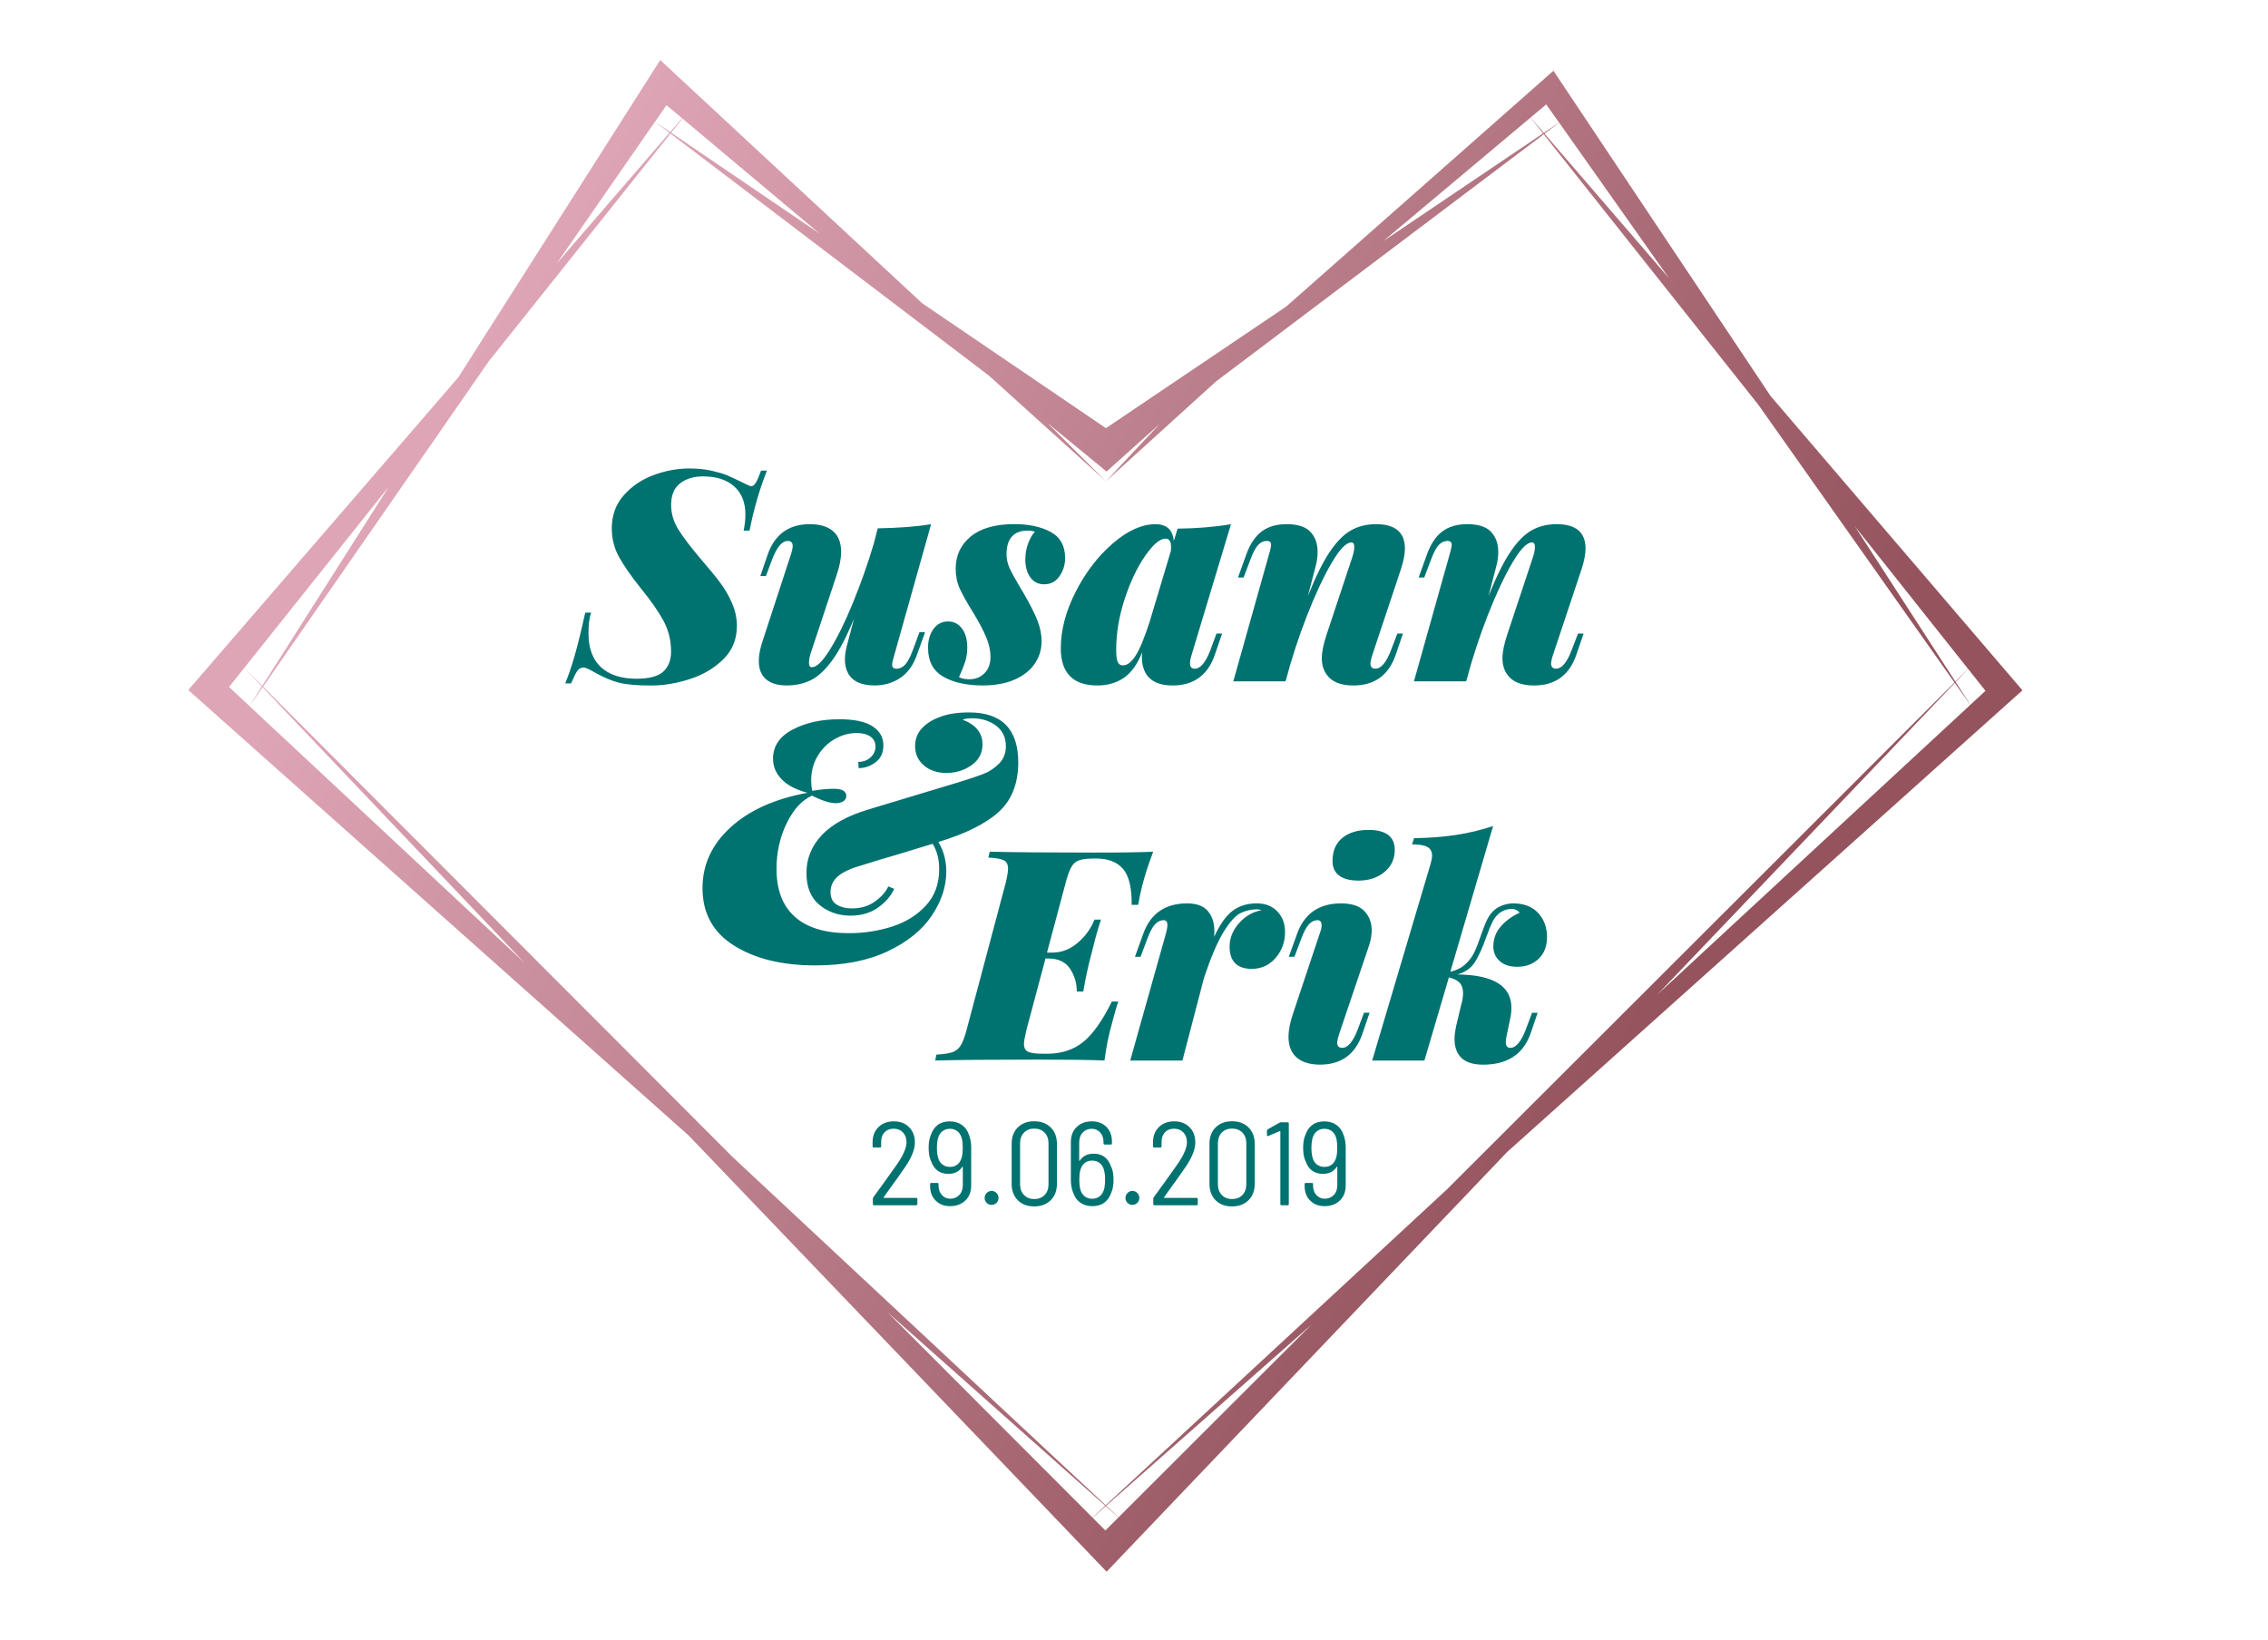
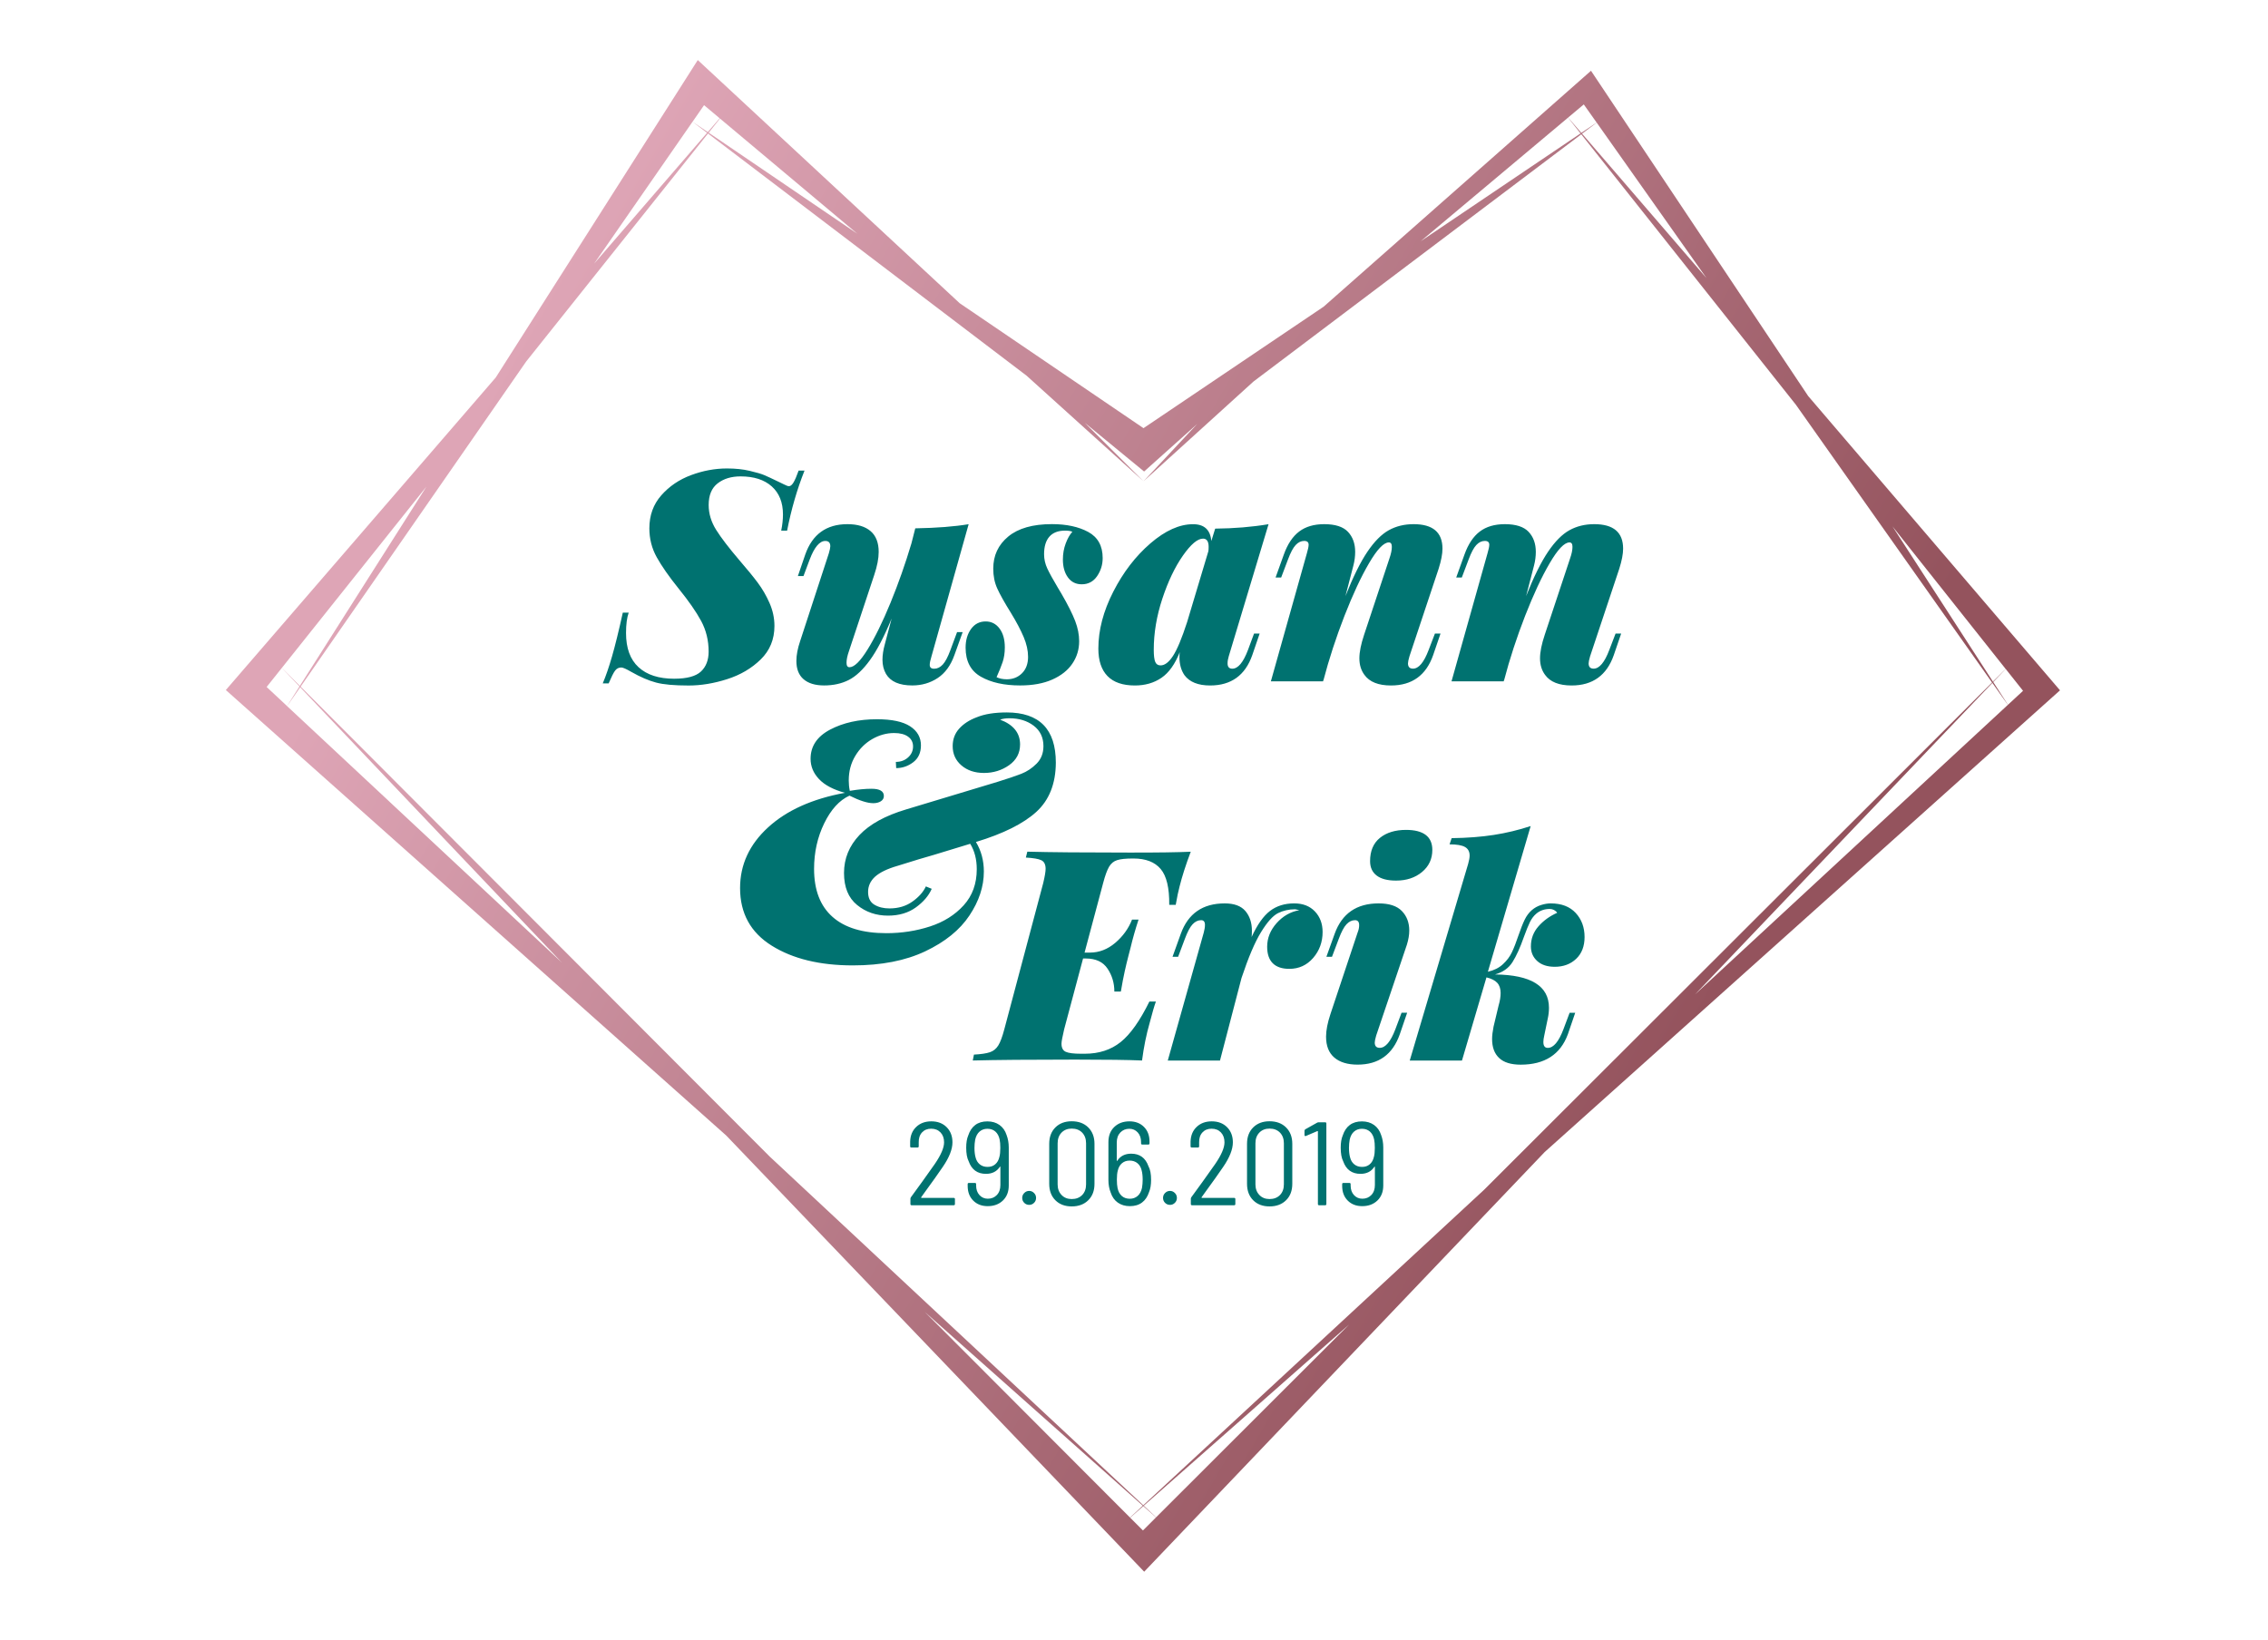
- <svg xmlns="http://www.w3.org/2000/svg" id="Layer_1" viewBox="0 0 603.78 436.54">
+ <svg xmlns="http://www.w3.org/2000/svg" id="Layer_1" viewBox="-10 0 603.78 436.54">
  <path fill="#007270" d="M232.37 320.57v-1.39c0-.13.04-.26.13-.41 1.89-2.57 4.01-5.51 6.34-8.83 1.66-2.42 2.49-4.35 2.49-5.8 0-1.09-.32-1.97-.95-2.63-.63-.66-1.46-.99-2.49-.99-1.01 0-1.82.33-2.43.99-.61.66-.9 1.54-.88 2.63v1.07c0 .21-.11.32-.32.32h-1.64c-.21 0-.32-.1-.32-.32v-1.26c.04-1.62.58-2.92 1.62-3.91 1.04-.99 2.38-1.48 4.02-1.48 1.68 0 3.04.52 4.07 1.55 1.03 1.03 1.55 2.38 1.55 4.04 0 1.85-.86 4.04-2.59 6.56-1.11 1.64-2.73 3.92-4.86 6.84l-.88 1.23c-.04.11-.01.16.09.16h8.58c.21 0 .32.11.32.32v1.32c0 .21-.11.32-.32.32h-11.23c-.2-.01-.3-.11-.3-.33m26.18-15.04v10.09c0 1.68-.52 3.02-1.56 4.02-1.04 1-2.39 1.5-4.05 1.5-1.58 0-2.86-.49-3.85-1.48-.99-.99-1.48-2.29-1.48-3.91v-.47c0-.21.1-.32.32-.32h1.61c.21 0 .32.11.32.32v.35c0 1.05.29 1.9.88 2.55.59.65 1.34.98 2.24.98.97 0 1.77-.33 2.4-.99.63-.66.94-1.55.94-2.67v-4.79c0-.06-.02-.1-.06-.11-.04-.01-.07.02-.09.08-.82 1.24-2.05 1.86-3.69 1.86-2.27 0-3.81-1.11-4.6-3.34-.44-.86-.66-2.07-.66-3.63 0-1.32.18-2.41.54-3.25.4-1.22 1.02-2.15 1.87-2.79.85-.64 1.93-.96 3.23-.96 1.26 0 2.33.32 3.22.95.88.63 1.52 1.52 1.89 2.68.37.98.58 2.09.58 3.33m-3.6 4.46c.55-.47.91-1.12 1.1-1.94.17-.59.25-1.4.25-2.43 0-.92-.06-1.68-.19-2.27-.19-.88-.56-1.57-1.12-2.07-.56-.49-1.26-.74-2.13-.74-.82 0-1.51.25-2.08.74-.57.49-.96 1.21-1.17 2.16-.13.72-.19 1.44-.19 2.18 0 .95.09 1.78.28 2.49.19.8.56 1.43 1.12 1.89.56.46 1.25.69 2.06.69.84.01 1.52-.22 2.07-.7m7.72 10.27c-.36-.36-.54-.8-.54-1.32 0-.5.18-.94.55-1.31.37-.37.8-.55 1.31-.55.48 0 .91.18 1.28.55.37.37.55.8.55 1.31 0 .53-.18.97-.54 1.32-.36.36-.79.54-1.29.54-.52 0-.96-.18-1.32-.54m8.29-.69c-1.09-1.09-1.64-2.55-1.64-4.38v-10.66c0-1.81.55-3.26 1.64-4.35 1.09-1.09 2.55-1.64 4.35-1.64 1.83 0 3.3.55 4.4 1.64 1.1 1.09 1.66 2.55 1.66 4.35v10.66c0 1.83-.55 3.29-1.66 4.38-1.1 1.09-2.57 1.64-4.4 1.64-1.81 0-3.26-.55-4.35-1.64m7.13-1.39c.69-.71 1.04-1.66 1.04-2.84V304.4c0-1.18-.35-2.12-1.04-2.84-.69-.71-1.62-1.07-2.78-1.07-1.11 0-2.02.36-2.71 1.07-.69.72-1.04 1.66-1.04 2.84v10.94c0 1.16.35 2.1 1.04 2.82.69.73 1.6 1.09 2.71 1.09 1.16 0 2.08-.36 2.78-1.07m18.35-4.04c0 1.32-.18 2.41-.54 3.25-.4 1.22-1.02 2.15-1.88 2.79-.85.64-1.93.96-3.23.96-1.26 0-2.33-.32-3.22-.95s-1.51-1.52-1.89-2.68c-.4-.99-.6-2.1-.6-3.34v-10.09c0-1.68.52-3.02 1.56-4.02 1.04-1 2.39-1.5 4.05-1.5 1.58 0 2.86.49 3.85 1.48s1.48 2.29 1.48 3.91v.47c0 .21-.11.32-.32.32h-1.61c-.21 0-.32-.11-.32-.32v-.35c0-1.05-.29-1.9-.88-2.55-.59-.65-1.34-.98-2.24-.98-.97 0-1.77.33-2.4.99-.63.66-.95 1.55-.95 2.67v4.8c0 .06.02.1.06.11.04.01.07-.02.09-.08.82-1.24 2.05-1.86 3.69-1.86 2.27 0 3.81 1.11 4.6 3.34.48.87.7 2.07.7 3.63m-2.24-.06c0-.95-.09-1.78-.28-2.49-.19-.8-.56-1.43-1.12-1.89-.56-.46-1.25-.69-2.07-.69-.82 0-1.5.24-2.05.71-.55.47-.91 1.12-1.1 1.94-.17.59-.25 1.4-.25 2.43 0 .9.06 1.66.19 2.27.19.88.56 1.57 1.12 2.07.56.49 1.27.74 2.13.74.82 0 1.51-.25 2.08-.74.57-.49.96-1.21 1.17-2.16.12-.73.18-1.46.18-2.19m5.96 6.18c-.36-.36-.54-.8-.54-1.32 0-.5.18-.94.55-1.31.37-.37.8-.55 1.31-.55.48 0 .91.18 1.28.55.37.37.55.8.55 1.31 0 .53-.18.97-.54 1.32-.36.36-.79.54-1.29.54-.52 0-.96-.18-1.32-.54m6.86.31v-1.39c0-.13.04-.26.13-.41 1.89-2.57 4.01-5.51 6.34-8.83 1.66-2.42 2.49-4.35 2.49-5.8 0-1.09-.32-1.97-.95-2.63-.63-.66-1.46-.99-2.49-.99-1.01 0-1.82.33-2.43.99-.61.66-.9 1.54-.88 2.63v1.07c0 .21-.11.32-.32.32h-1.64c-.21 0-.32-.1-.32-.32v-1.26c.04-1.62.58-2.92 1.62-3.91 1.04-.99 2.38-1.48 4.02-1.48 1.68 0 3.04.52 4.07 1.55 1.03 1.03 1.55 2.38 1.55 4.04 0 1.85-.86 4.04-2.59 6.56-1.11 1.64-2.73 3.92-4.86 6.84l-.88 1.23c-.04.11-.01.16.09.16h8.58c.21 0 .32.11.32.32v1.32c0 .21-.11.32-.32.32h-11.23c-.2-.01-.3-.11-.3-.33m16.6-1c-1.09-1.09-1.64-2.55-1.64-4.38v-10.66c0-1.81.55-3.26 1.64-4.35 1.09-1.09 2.55-1.64 4.35-1.64 1.83 0 3.3.55 4.4 1.64 1.1 1.09 1.66 2.55 1.66 4.35v10.66c0 1.83-.55 3.29-1.66 4.38-1.1 1.09-2.57 1.64-4.4 1.64-1.81 0-3.26-.55-4.35-1.64m7.13-1.39c.69-.71 1.04-1.66 1.04-2.84V304.4c0-1.18-.35-2.12-1.04-2.84-.69-.71-1.62-1.07-2.78-1.07-1.11 0-2.02.36-2.71 1.07-.69.72-1.04 1.66-1.04 2.84v10.94c0 1.16.35 2.1 1.04 2.82.69.73 1.6 1.09 2.71 1.09 1.16 0 2.08-.36 2.78-1.07m10.33-19.37h1.7c.21 0 .32.11.32.32v21.45c0 .21-.11.32-.32.32h-1.61c-.21 0-.32-.1-.32-.32v-19.33c0-.04-.01-.07-.05-.09-.03-.02-.07-.02-.11 0l-3.03 1.29-.13.03c-.17 0-.25-.09-.25-.28v-1.14c0-.15.07-.27.22-.38l3.15-1.77c.12-.07.26-.1.43-.1m17.17 6.72v10.09c0 1.68-.52 3.02-1.56 4.02-1.04 1-2.39 1.5-4.05 1.5-1.58 0-2.86-.49-3.85-1.48-.99-.99-1.48-2.29-1.48-3.91v-.47c0-.21.1-.32.32-.32h1.61c.21 0 .32.11.32.32v.35c0 1.05.29 1.9.88 2.55.59.65 1.34.98 2.24.98.97 0 1.77-.33 2.4-.99.63-.66.94-1.55.94-2.67v-4.79c0-.06-.02-.1-.06-.11-.04-.01-.07.02-.09.08-.82 1.24-2.05 1.86-3.69 1.86-2.27 0-3.81-1.11-4.6-3.34-.44-.86-.66-2.07-.66-3.63 0-1.32.18-2.41.54-3.25.4-1.22 1.02-2.15 1.88-2.79.85-.64 1.93-.96 3.23-.96 1.26 0 2.33.32 3.22.95.88.63 1.52 1.52 1.89 2.68.37.98.57 2.09.57 3.33m-3.6 4.46c.55-.47.91-1.12 1.1-1.94.17-.59.25-1.4.25-2.43 0-.92-.06-1.68-.19-2.27-.19-.88-.56-1.57-1.12-2.07-.56-.49-1.26-.74-2.13-.74-.82 0-1.51.25-2.08.74-.57.49-.96 1.21-1.17 2.16-.13.72-.19 1.44-.19 2.18 0 .95.09 1.78.28 2.49.19.8.56 1.43 1.12 1.89.56.46 1.25.69 2.06.69.84.01 1.52-.22 2.07-.7m-88.77-93.82c-3.45 3.14-8.81 5.81-16.07 8.01 1.4 2.32 2.11 4.94 2.11 7.87 0 3.97-1.28 7.87-3.85 11.72-2.56 3.85-6.49 7.02-11.76 9.52-5.28 2.5-11.7 3.75-19.27 3.75-8.79 0-15.99-1.75-21.6-5.26-5.62-3.51-8.42-8.62-8.42-15.33 0-6.23 2.49-11.61 7.46-16.16 4.97-4.55 11.79-7.61 20.46-9.2-3.11-.85-5.42-2.07-6.91-3.66-1.5-1.59-2.24-3.39-2.24-5.4 0-3.36 1.74-5.95 5.22-7.78 3.48-1.83 7.63-2.75 12.45-2.75 3.97 0 6.91.63 8.83 1.88s2.88 2.95 2.88 5.08c0 1.95-.69 3.45-2.06 4.49s-2.88 1.56-4.53 1.56l-.09-1.65c1.28 0 2.37-.4 3.25-1.19.88-.79 1.33-1.77 1.33-2.93 0-1.1-.44-1.97-1.33-2.61-.89-.64-2.12-.96-3.71-.96-2.01 0-3.95.54-5.81 1.6-1.86 1.07-3.37 2.56-4.53 4.49-1.16 1.92-1.74 4.11-1.74 6.55 0 .92.09 1.83.28 2.75 2.2-.37 4.12-.55 5.77-.55 2.2 0 3.3.64 3.3 1.92 0 .61-.27 1.08-.82 1.42-.55.34-1.22.5-2.01.5-1.53 0-3.63-.67-6.32-2.01-2.69 1.22-4.93 3.68-6.73 7.37-1.8 3.69-2.7 7.74-2.7 12.13 0 5.62 1.63 9.87 4.9 12.77 3.26 2.9 8.04 4.35 14.33 4.35 4.09 0 7.97-.6 11.63-1.79 3.66-1.19 6.65-3.07 8.97-5.63 2.32-2.56 3.48-5.77 3.48-9.61 0-2.62-.58-4.88-1.74-6.77l-9.61 2.93c-2.2.61-5.43 1.59-9.7 2.93-2.75.79-4.74 1.76-6 2.88-1.25 1.13-1.88 2.49-1.88 4.07 0 1.59.55 2.72 1.65 3.39 1.1.67 2.44 1.01 4.03 1.01 2.38 0 4.43-.61 6.13-1.83 1.71-1.22 2.9-2.56 3.57-4.03l1.56.64c-.79 1.83-2.2 3.48-4.21 4.94-2.01 1.46-4.49 2.2-7.42 2.2-3.17 0-5.92-.94-8.24-2.84-2.32-1.89-3.48-4.73-3.48-8.51 0-3.84 1.37-7.22 4.12-10.12 2.75-2.9 6.9-5.17 12.45-6.82l24.26-7.32c2.75-.85 4.87-1.57 6.36-2.15s2.85-1.48 4.07-2.7c1.22-1.22 1.83-2.78 1.83-4.67 0-2.32-.87-4.13-2.61-5.45-1.74-1.31-3.89-1.97-6.45-1.97-.98 0-1.8.12-2.47.37 3.54 1.34 5.31 3.54 5.31 6.59 0 2.32-.98 4.16-2.93 5.54-1.95 1.37-4.18 2.06-6.68 2.06-2.44 0-4.44-.67-6-2.01-1.56-1.34-2.33-3.05-2.33-5.13 0-1.83.58-3.39 1.74-4.67 1.16-1.28 2.71-2.29 4.67-3.02 2.07-.85 4.73-1.28 7.96-1.28 8.73 0 13.09 4.46 13.09 13.37-.03 5.59-1.75 9.97-5.2 13.11M199.54 141.29h-1.57c.31-1.52.47-2.96.47-4.32 0-3.19-1-5.68-2.98-7.46-1.99-1.78-4.76-2.67-8.32-2.67-2.46 0-4.49.62-6.08 1.85-1.6 1.23-2.4 3.15-2.4 5.77 0 2.3.67 4.51 2 6.63s3.39 4.8 6.16 8.05c2.04 2.36 3.68 4.36 4.91 6.01 1.23 1.65 2.28 3.45 3.14 5.42.86 1.96 1.3 3.99 1.3 6.09 0 3.56-1.22 6.53-3.65 8.91-2.43 2.38-5.42 4.14-8.95 5.26-3.53 1.13-6.95 1.69-10.25 1.69-3.82 0-6.71-.26-8.68-.79-1.96-.52-4.15-1.46-6.56-2.83-1.36-.79-2.25-1.18-2.67-1.18-.68 0-1.23.27-1.65.82-.42.55-.99 1.69-1.73 3.42h-1.57c.84-1.99 1.66-4.38 2.47-7.18.81-2.8 1.77-6.69 2.87-11.66h1.57c-.47 1.31-.71 3.11-.71 5.42 0 4.03 1.11 7.07 3.34 9.11 2.22 2.04 5.38 3.06 9.46 3.06 3.4 0 5.78-.64 7.15-1.92 1.36-1.28 2.04-3.05 2.04-5.3 0-2.98-.67-5.7-2-8.17-1.33-2.46-3.34-5.34-6.01-8.64-2.57-3.19-4.5-5.97-5.81-8.32-1.31-2.36-1.96-4.92-1.96-7.69 0-3.45 1.06-6.39 3.18-8.79 2.12-2.41 4.76-4.2 7.93-5.38 3.17-1.18 6.35-1.77 9.54-1.77 2.25 0 4.27.21 6.05.63 1.78.42 3.08.8 3.89 1.14.81.34 2.13.96 3.97 1.85.26.11.69.31 1.3.63.6.31 1.03.47 1.29.47.42 0 .82-.33 1.22-.98.39-.65.85-1.71 1.37-3.18h1.57c-1.99 5.01-3.54 10.35-4.64 16m45.25 27.01h1.49l-2.2 6.12c-.99 2.78-2.49 4.82-4.47 6.12-1.99 1.31-4.24 1.96-6.75 1.96-3.45 0-5.78-1.02-6.99-3.06-.63-1.1-.94-2.36-.94-3.77 0-1.26.21-2.64.63-4.16l1.81-6.83c-1.99 4.82-3.91 8.51-5.77 11.07-1.86 2.57-3.74 4.33-5.65 5.3-1.91.97-4.1 1.45-6.56 1.45-2.36 0-4.18-.55-5.46-1.65-1.28-1.1-1.92-2.72-1.92-4.87 0-1.57.34-3.35 1.02-5.34l7.62-23.32c.26-.89.39-1.52.39-1.88 0-.94-.44-1.41-1.33-1.41-1.52 0-2.91 1.65-4.16 4.95l-1.65 4.4h-1.49l1.96-5.73c1.89-5.39 5.63-8.09 11.23-8.09 2.67 0 4.72.62 6.16 1.85 1.44 1.23 2.16 3.08 2.16 5.54 0 1.73-.39 3.77-1.18 6.12l-6.75 20.34c-.42 1.2-.63 2.23-.63 3.06 0 .79.26 1.18.79 1.18 1.26 0 2.87-1.58 4.83-4.75s3.99-7.3 6.09-12.41c2.09-5.1 3.95-10.38 5.57-15.82l1.02-4c5.7-.1 10.44-.47 14.21-1.1l-9.89 35.18c-.31.99-.47 1.75-.47 2.28 0 .68.39 1.02 1.18 1.02.84 0 1.6-.37 2.28-1.1.68-.73 1.36-2.01 2.04-3.85l1.78-4.8zm13.25 12.56c1.62 0 2.97-.54 4.04-1.61 1.07-1.07 1.61-2.52 1.61-4.36 0-1.67-.39-3.44-1.18-5.3-.79-1.86-1.91-3.99-3.38-6.4-1.73-2.77-2.94-4.95-3.65-6.52-.71-1.57-1.06-3.32-1.06-5.26 0-3.51 1.33-6.36 4-8.56s6.54-3.3 11.62-3.3c3.87 0 7.09.69 9.66 2.08 2.56 1.39 3.85 3.7 3.85 6.95 0 1.78-.5 3.39-1.49 4.83s-2.36 2.16-4.08 2.16c-1.57 0-2.8-.61-3.69-1.85-.89-1.23-1.33-2.81-1.33-4.75 0-1.52.25-2.94.75-4.28.5-1.33 1.09-2.37 1.77-3.1-.42-.21-1.07-.31-1.96-.31-1.83 0-3.22.54-4.16 1.61s-1.41 2.63-1.41 4.67c0 1.31.29 2.58.86 3.81.58 1.23 1.52 2.94 2.83 5.14l.94 1.57c1.73 2.98 2.94 5.41 3.65 7.26.71 1.86 1.06 3.65 1.06 5.38 0 2.2-.6 4.19-1.81 5.97-1.2 1.78-2.98 3.19-5.34 4.24s-5.21 1.57-8.56 1.57c-4.24 0-7.72-.77-10.44-2.32-2.72-1.54-4.08-4.12-4.08-7.73 0-1.99.48-3.65 1.45-4.99.97-1.33 2.26-2 3.89-2 1.52 0 2.75.63 3.69 1.88.94 1.26 1.41 2.93 1.41 5.03 0 1.47-.2 2.78-.59 3.93-.39 1.15-.93 2.49-1.61 4 .77.38 1.69.56 2.74.56m65.81-12.17h1.49l-1.96 5.73c-1.88 5.39-5.63 8.09-11.23 8.09-3.19 0-5.47-.92-6.83-2.75-.89-1.31-1.33-2.91-1.33-4.79 0-.58.03-1.02.08-1.33-1.26 3.19-2.88 5.47-4.87 6.83-1.99 1.36-4.35 2.04-7.07 2.04-3.25 0-5.68-.84-7.3-2.51s-2.43-4.11-2.43-7.3c0-4.92 1.32-9.97 3.97-15.15 2.64-5.18 5.94-9.47 9.89-12.88 3.95-3.4 7.73-5.1 11.35-5.1 2.98 0 4.6 1.49 4.87 4.48l1.02-3.3c5.08-.05 9.81-.44 14.21-1.18l-10.6 35.18c-.21.68-.31 1.31-.31 1.88 0 .94.42 1.41 1.26 1.41 1.52 0 2.91-1.65 4.16-4.95l1.63-4.4zm-21.59 5.97c1.1-1.67 2.36-4.68 3.77-9.03l5.65-18.84c.05-.26.08-.65.08-1.18 0-1.46-.5-2.2-1.49-2.2-1.47 0-3.26 1.52-5.38 4.55-2.12 3.04-3.94 6.86-5.46 11.46-1.52 4.61-2.28 9.13-2.28 13.58 0 1.52.13 2.59.39 3.22.26.63.73.94 1.41.94 1.11.01 2.21-.82 3.31-2.5m69.74-5.97h1.49l-1.96 5.73c-1.88 5.39-5.63 8.09-11.23 8.09-3.35 0-5.71-.94-7.07-2.83-.89-1.2-1.34-2.67-1.34-4.4 0-1.67.42-3.77 1.26-6.28l6.75-20.34c.42-1.2.63-2.22.63-3.06 0-.79-.26-1.18-.79-1.18-1.36 0-3.11 1.83-5.26 5.5-2.15 3.66-4.33 8.35-6.56 14.05-2.22 5.71-4.1 11.44-5.61 17.2v-.16l-.08.39h-13.9l9.58-34.08c.31-1.05.47-1.81.47-2.28 0-.68-.39-1.02-1.18-1.02-.84 0-1.6.37-2.28 1.1-.68.73-1.36 2.02-2.04 3.85l-1.81 4.79h-1.49l2.2-6.12c.99-2.77 2.36-4.82 4.08-6.12 1.73-1.31 3.95-1.96 6.67-1.96 2.93 0 5.04.68 6.32 2.04 1.28 1.36 1.92 3.14 1.92 5.34 0 1.2-.16 2.41-.47 3.61l-2.12 8.17c2.04-5.13 3.99-9.07 5.85-11.82 1.86-2.75 3.76-4.66 5.69-5.73 1.94-1.07 4.13-1.61 6.6-1.61 5.13 0 7.69 2.17 7.69 6.52 0 1.41-.34 3.19-1.02 5.34l-7.77 23.32c-.26.89-.39 1.52-.39 1.88 0 .94.44 1.41 1.33 1.41 1.52 0 2.91-1.65 4.16-4.95l1.68-4.39zm48.09 0h1.49l-1.96 5.73c-1.88 5.39-5.63 8.09-11.23 8.09-3.35 0-5.71-.94-7.07-2.83-.89-1.2-1.34-2.67-1.34-4.4 0-1.67.42-3.77 1.26-6.28l6.75-20.34c.42-1.2.63-2.22.63-3.06 0-.79-.26-1.18-.79-1.18-1.36 0-3.11 1.83-5.26 5.5-2.15 3.66-4.33 8.35-6.56 14.05-2.22 5.71-4.1 11.44-5.61 17.2v-.16l-.08.39h-13.9l9.58-34.08c.31-1.05.47-1.81.47-2.28 0-.68-.39-1.02-1.18-1.02-.84 0-1.6.37-2.28 1.1-.68.73-1.36 2.02-2.04 3.85l-1.81 4.79h-1.49l2.2-6.12c.99-2.77 2.36-4.82 4.08-6.12 1.73-1.31 3.95-1.96 6.67-1.96 2.93 0 5.04.68 6.32 2.04 1.28 1.36 1.92 3.14 1.92 5.34 0 1.2-.16 2.41-.47 3.61l-2.12 8.17c2.04-5.13 3.99-9.07 5.85-11.82 1.86-2.75 3.76-4.66 5.69-5.73 1.94-1.07 4.13-1.61 6.6-1.61 5.13 0 7.69 2.17 7.69 6.52 0 1.41-.34 3.19-1.02 5.34l-7.77 23.32c-.26.89-.39 1.52-.39 1.88 0 .94.44 1.41 1.33 1.41 1.52 0 2.91-1.65 4.16-4.95l1.68-4.39zM307 226.77c-1.31 3.45-2.3 6.54-2.98 9.27-.31 1.15-.66 2.78-1.02 4.87h-1.73c.05-4.5-.71-7.68-2.28-9.54-1.57-1.86-3.98-2.79-7.22-2.79h-.24c-1.83 0-3.21.14-4.12.43-.92.29-1.64.88-2.16 1.77-.52.89-1.05 2.33-1.57 4.32l-4.95 18.53h1.41c2.46 0 4.71-.86 6.75-2.59s3.53-3.79 4.48-6.2h1.73c-.84 2.57-1.55 5.05-2.12 7.46l-.55 2.12c-.37 1.41-.71 2.83-1.02 4.24-.31 1.41-.66 3.19-1.02 5.34h-1.73c0-2.25-.6-4.28-1.81-6.09-1.2-1.81-3.14-2.71-5.81-2.71h-.71l-5.03 18.84c-.47 1.99-.71 3.27-.71 3.85 0 1.1.38 1.82 1.14 2.16.76.34 2.11.51 4.04.51h1.02c3.77 0 6.95-1.03 9.54-3.1 2.59-2.07 5.14-5.67 7.66-10.8h1.73c-.42 1.15-.97 3.04-1.65 5.65-.89 3.09-1.57 6.44-2.04 10.05-3.56-.16-9.47-.24-17.74-.24-12.14 0-21.25.08-27.32.24l.31-1.57c1.88-.1 3.3-.31 4.24-.63.94-.31 1.69-.92 2.24-1.81.55-.89 1.09-2.33 1.61-4.32l10.36-38.94c.42-1.78.63-3.04.63-3.77 0-1.15-.38-1.91-1.14-2.28-.76-.37-2.13-.6-4.12-.71l.39-1.57c6.02.16 15.1.24 27.25.24 7.54.01 12.96-.07 16.26-.23m33.06 15.91c1.36 1.44 2.04 3.26 2.04 5.46 0 2.67-.84 4.97-2.51 6.91-1.68 1.94-3.8 2.91-6.36 2.91-1.94 0-3.4-.5-4.4-1.49-.99-.99-1.49-2.46-1.49-4.4 0-2.3.84-4.4 2.51-6.28 1.68-1.88 3.69-3.04 6.05-3.45-.63-.16-.99-.24-1.1-.24-1.68 0-3.19.34-4.56 1.02-1.36.68-2.87 2.36-4.51 5.03-1.65 2.67-3.39 6.75-5.22 12.25l-5.73 21.98h-13.9l9.58-34.08c.21-.79.32-1.46.32-2.04 0-.84-.34-1.26-1.02-1.26-.84 0-1.6.37-2.28 1.1-.68.73-1.36 2.02-2.04 3.85l-1.8 4.79h-1.49l2.2-6.12c1.94-5.39 5.84-8.09 11.7-8.09 2.51 0 4.34.68 5.5 2.04 1.15 1.36 1.73 3.11 1.73 5.26 0 .73-.03 1.28-.08 1.65 1.52-3.3 3.15-5.61 4.91-6.95 1.75-1.33 3.89-2 6.4-2 2.33-.01 4.18.71 5.55 2.15m11.77 3.65c0-.89-.37-1.33-1.1-1.33-.84 0-1.6.37-2.28 1.1-.68.73-1.36 2.02-2.04 3.85l-1.81 4.79h-1.49l2.2-6.12c1.94-5.39 5.84-8.09 11.7-8.09 2.83 0 4.89.68 6.2 2.04 1.31 1.36 1.96 3.09 1.96 5.18 0 1.15-.21 2.41-.63 3.77l-8.17 24.18c-.26.89-.39 1.52-.39 1.88 0 .94.44 1.41 1.33 1.41 1.52 0 2.91-1.65 4.16-4.95l1.65-4.4h1.49l-1.96 5.73c-1.89 5.39-5.63 8.09-11.23 8.09-2.67 0-4.74-.63-6.2-1.88-1.47-1.26-2.2-3.11-2.2-5.57 0-1.67.39-3.69 1.18-6.05l7.22-21.67c.28-.68.41-1.34.41-1.96m5.54-23.25c1.75-1.41 4.07-2.12 6.95-2.12 2.3 0 4.04.45 5.22 1.33 1.18.89 1.77 2.23 1.77 4 0 2.41-.92 4.37-2.75 5.89-1.83 1.52-4.14 2.28-6.91 2.28-2.25 0-3.97-.44-5.14-1.33-1.18-.89-1.77-2.17-1.77-3.85 0-2.71.87-4.78 2.63-6.2m42.19 23.56c1.33-1.52 3-2.72 4.99-3.61-.21-.31-.5-.56-.86-.75-.37-.18-.73-.27-1.1-.27-1.41 0-2.62.42-3.61 1.26-.68.58-1.24 1.32-1.69 2.24-.45.92-.98 2.24-1.61 3.97-.99 2.83-2 5.05-3.02 6.67s-2.58 2.72-4.67 3.3c9.58.11 14.37 3.06 14.37 8.87 0 .99-.11 1.94-.31 2.83l-.94 4.55c-.16.68-.24 1.26-.24 1.73 0 1.05.39 1.57 1.18 1.57 1.52 0 2.91-1.65 4.16-4.95l1.65-4.4h1.49l-1.96 5.73c-1.99 5.39-6.18 8.09-12.56 8.09-2.57 0-4.48-.59-5.73-1.77-1.26-1.18-1.88-2.87-1.88-5.06 0-.89.13-1.99.39-3.3l1.33-5.57c.37-1.26.55-2.38.55-3.38 0-1.15-.3-2.05-.9-2.71-.6-.65-1.56-1.14-2.87-1.45l-6.52 22.14h-13.9L380.85 230c.26-.94.39-1.67.39-2.2 0-1.05-.41-1.81-1.22-2.28-.81-.47-2.19-.71-4.12-.71l.55-1.65c4.13-.05 7.88-.34 11.23-.86a61.5 61.5 0 0 0 9.81-2.36l-11.39 38.79c1.62-.37 2.96-1.03 4-2 1.05-.97 1.85-2.03 2.39-3.18.55-1.15 1.14-2.67 1.77-4.55.58-1.67 1.11-3.04 1.61-4.08.5-1.05 1.14-1.91 1.92-2.59.73-.63 1.56-1.09 2.47-1.37.92-.29 1.77-.43 2.55-.43 2.88 0 5.1.85 6.67 2.55 1.57 1.7 2.36 3.84 2.36 6.4 0 2.46-.75 4.4-2.24 5.81-1.49 1.41-3.39 2.12-5.69 2.12-1.99 0-3.55-.51-4.67-1.53-1.13-1.02-1.69-2.32-1.69-3.89 0-2.05.67-3.83 2.01-5.35" />
  <linearGradient id="a" gradientUnits="userSpaceOnUse" x1="110.974" y1="78.303" x2="477.232" y2="289.762">
    <stop offset=".049" stop-color="#dea5b6" />
    <stop offset=".908" stop-color="#94535d" />
  </linearGradient>
  <path d="M401.22 306.73L538.41 183.8l-67.05-78.36-57.81-86.6-71.17 62.81L294.42 114l-48.93-33.26-69.73-64.75-53.78 84.52-71.86 83.21 133.22 118.62L294.6 418.47l106.62-111.74zm-110.35 97.36l3.5-3.09 3.38 3.01-3.48 3.48-3.4-3.4zm6.91-.11l-3.3-3.08 54.69-48.25-51.39 51.33zm226.75-216.31l-83.31 77.13 79.18-82.98 4.13 5.85zm-3.9-6.08l3.32-3.48 4.62 5.82-4.02 3.72-3.92-6.06zm3.3-3.49l-3.38 3.38-26.74-41.33 30.12 37.95zM444.3 74.05l-33.13-38.46 3.9-2.94 29.23 41.4zm-29.25-41.42l-4.07 2.75-3.52-4.08 4.17-3.5 3.42 4.83zm-7.61-1.31l3.33 4.2-42.56 28.71 39.23-32.91zm-112.86 94.22l14.15-12.67-14.3 15.27 29.27-26.56 87.26-65.82 57.15 72.02 52.21 73.94-135.21 135.04-90.75 84.02-99.4-92.79L70.03 182.82l60.05-86.57 48.4-60.7 84.83 64.49 31.11 28.1-15.62-15.56 15.78 12.96zM178.66 35.33l3.01-3.77 36.55 30.66-39.56-26.89zM177.43 28l4.16 3.49-3.17 3.68-4.05-2.75 3.06-4.42zm-3.07 4.42l3.88 2.95-30.07 34.82 26.19-37.77zM69.83 182.62l-4.79-4.8 38.49-48.27-33.7 53.07zm-.1.15l-3.31 5.22-5.44-5.08 4.05-5.08 4.7 4.94zm-3.3 5.24l3.49-5.03 69.71 73.37-73.2-68.34zm227.81 212.88l-3.41 3.16-54.61-54.72 58.02 51.56z" fill="url(#a)" />
</svg>
